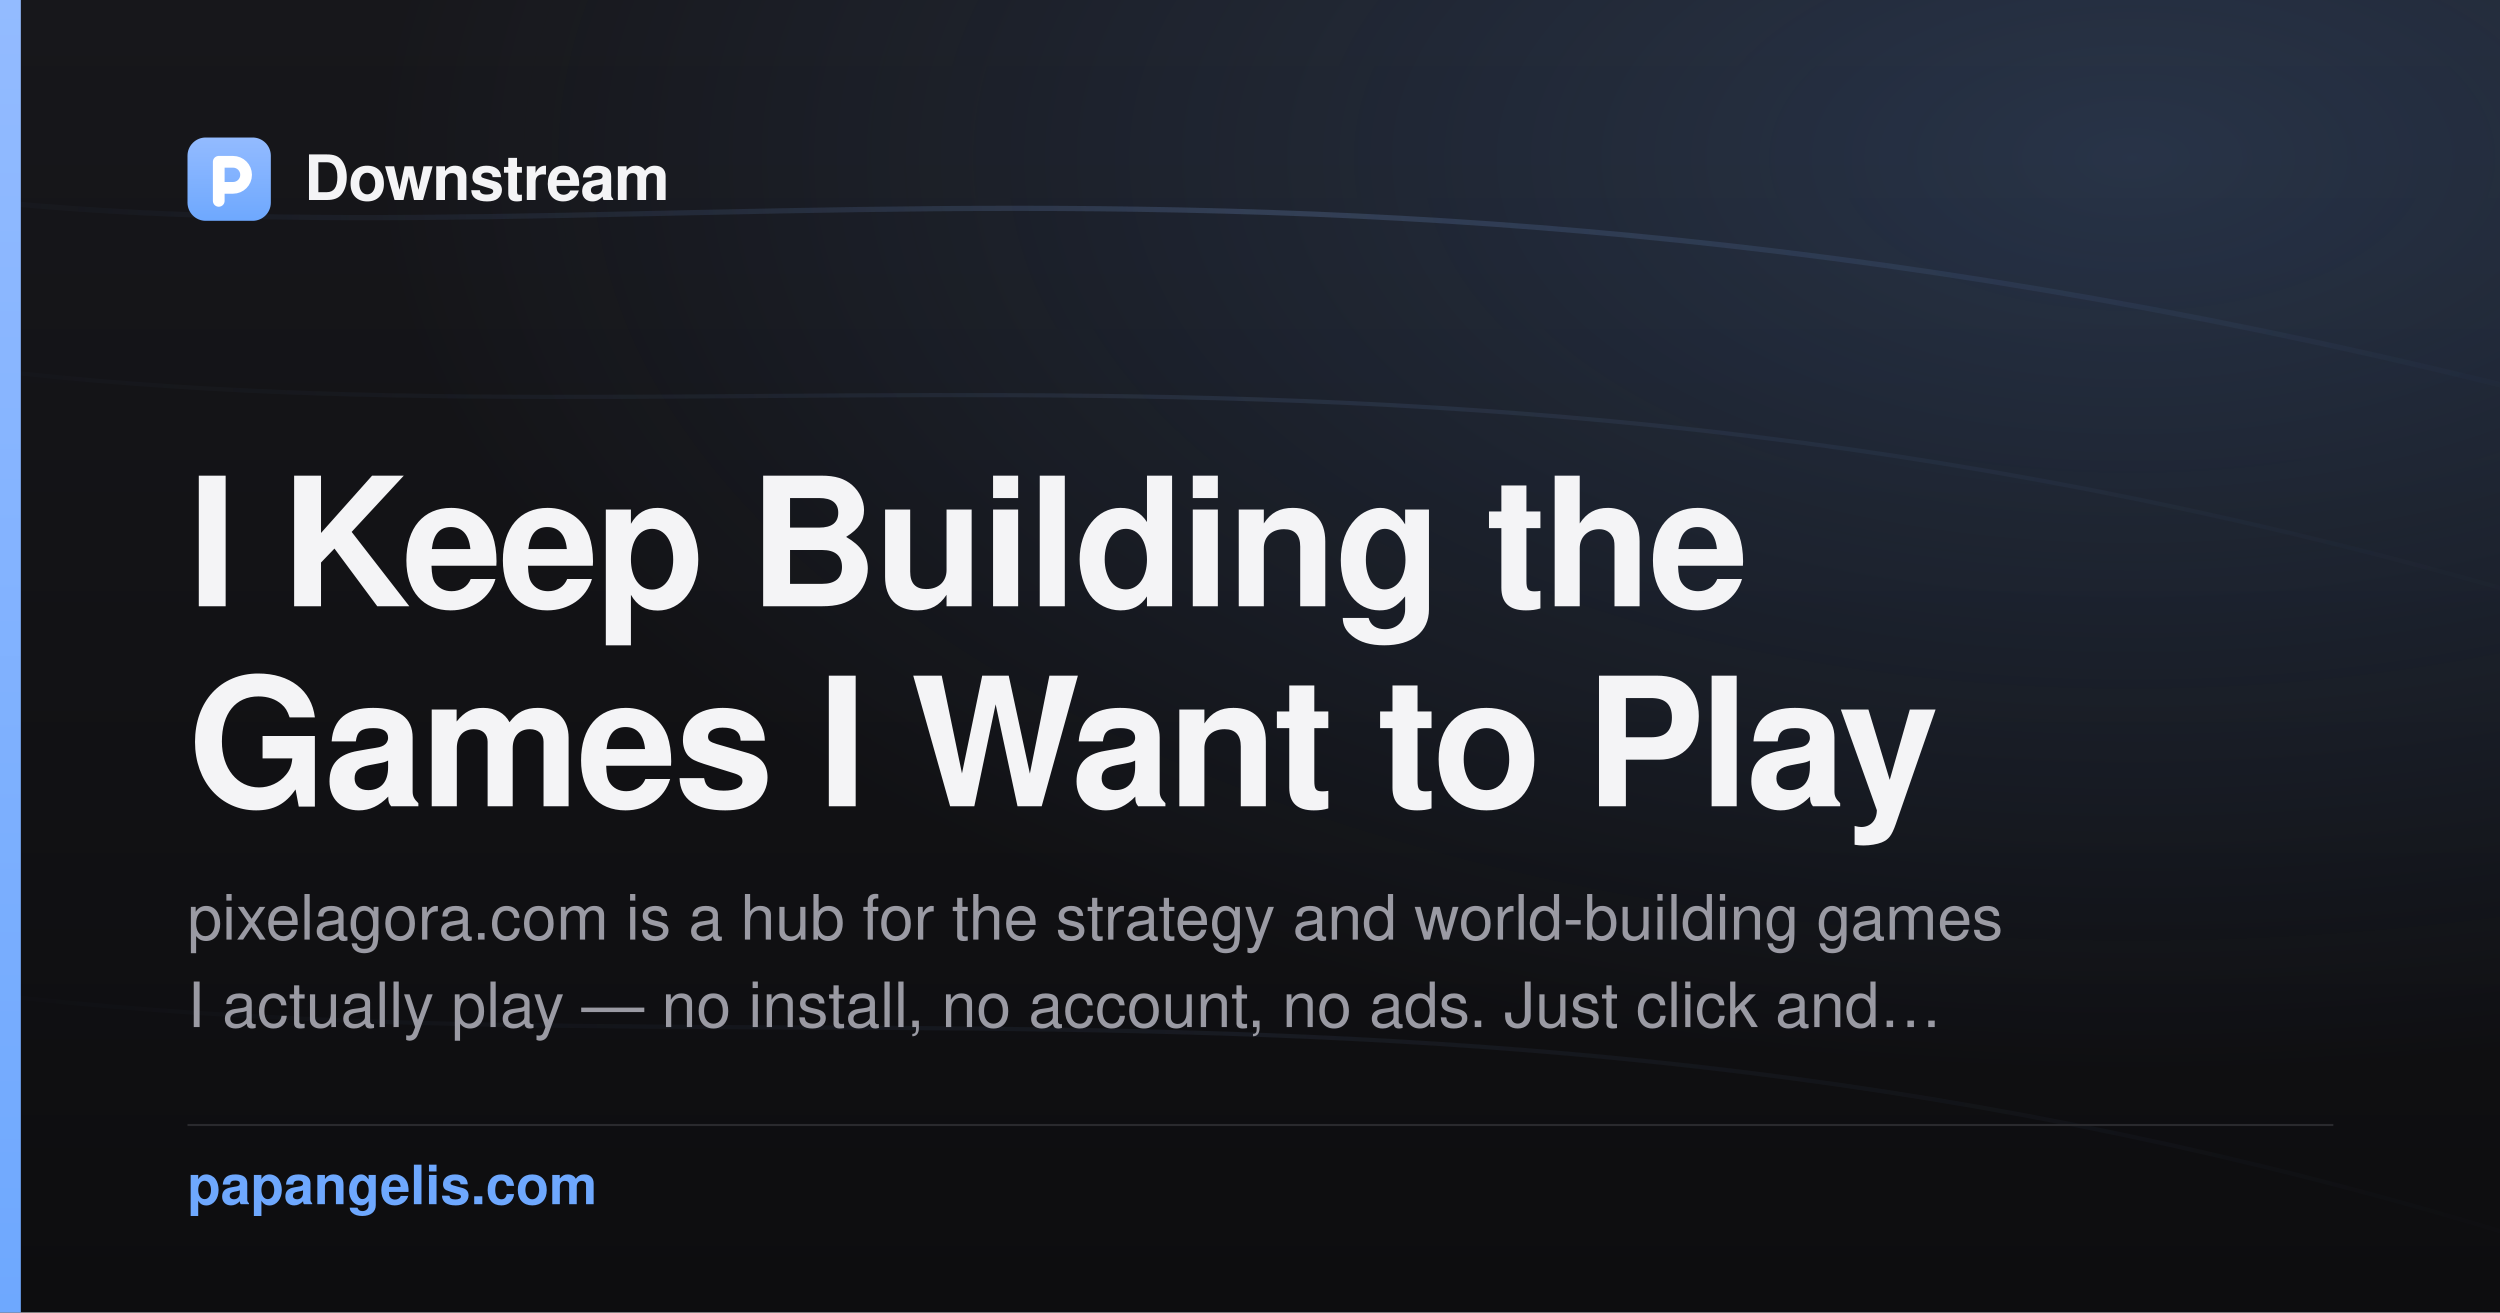
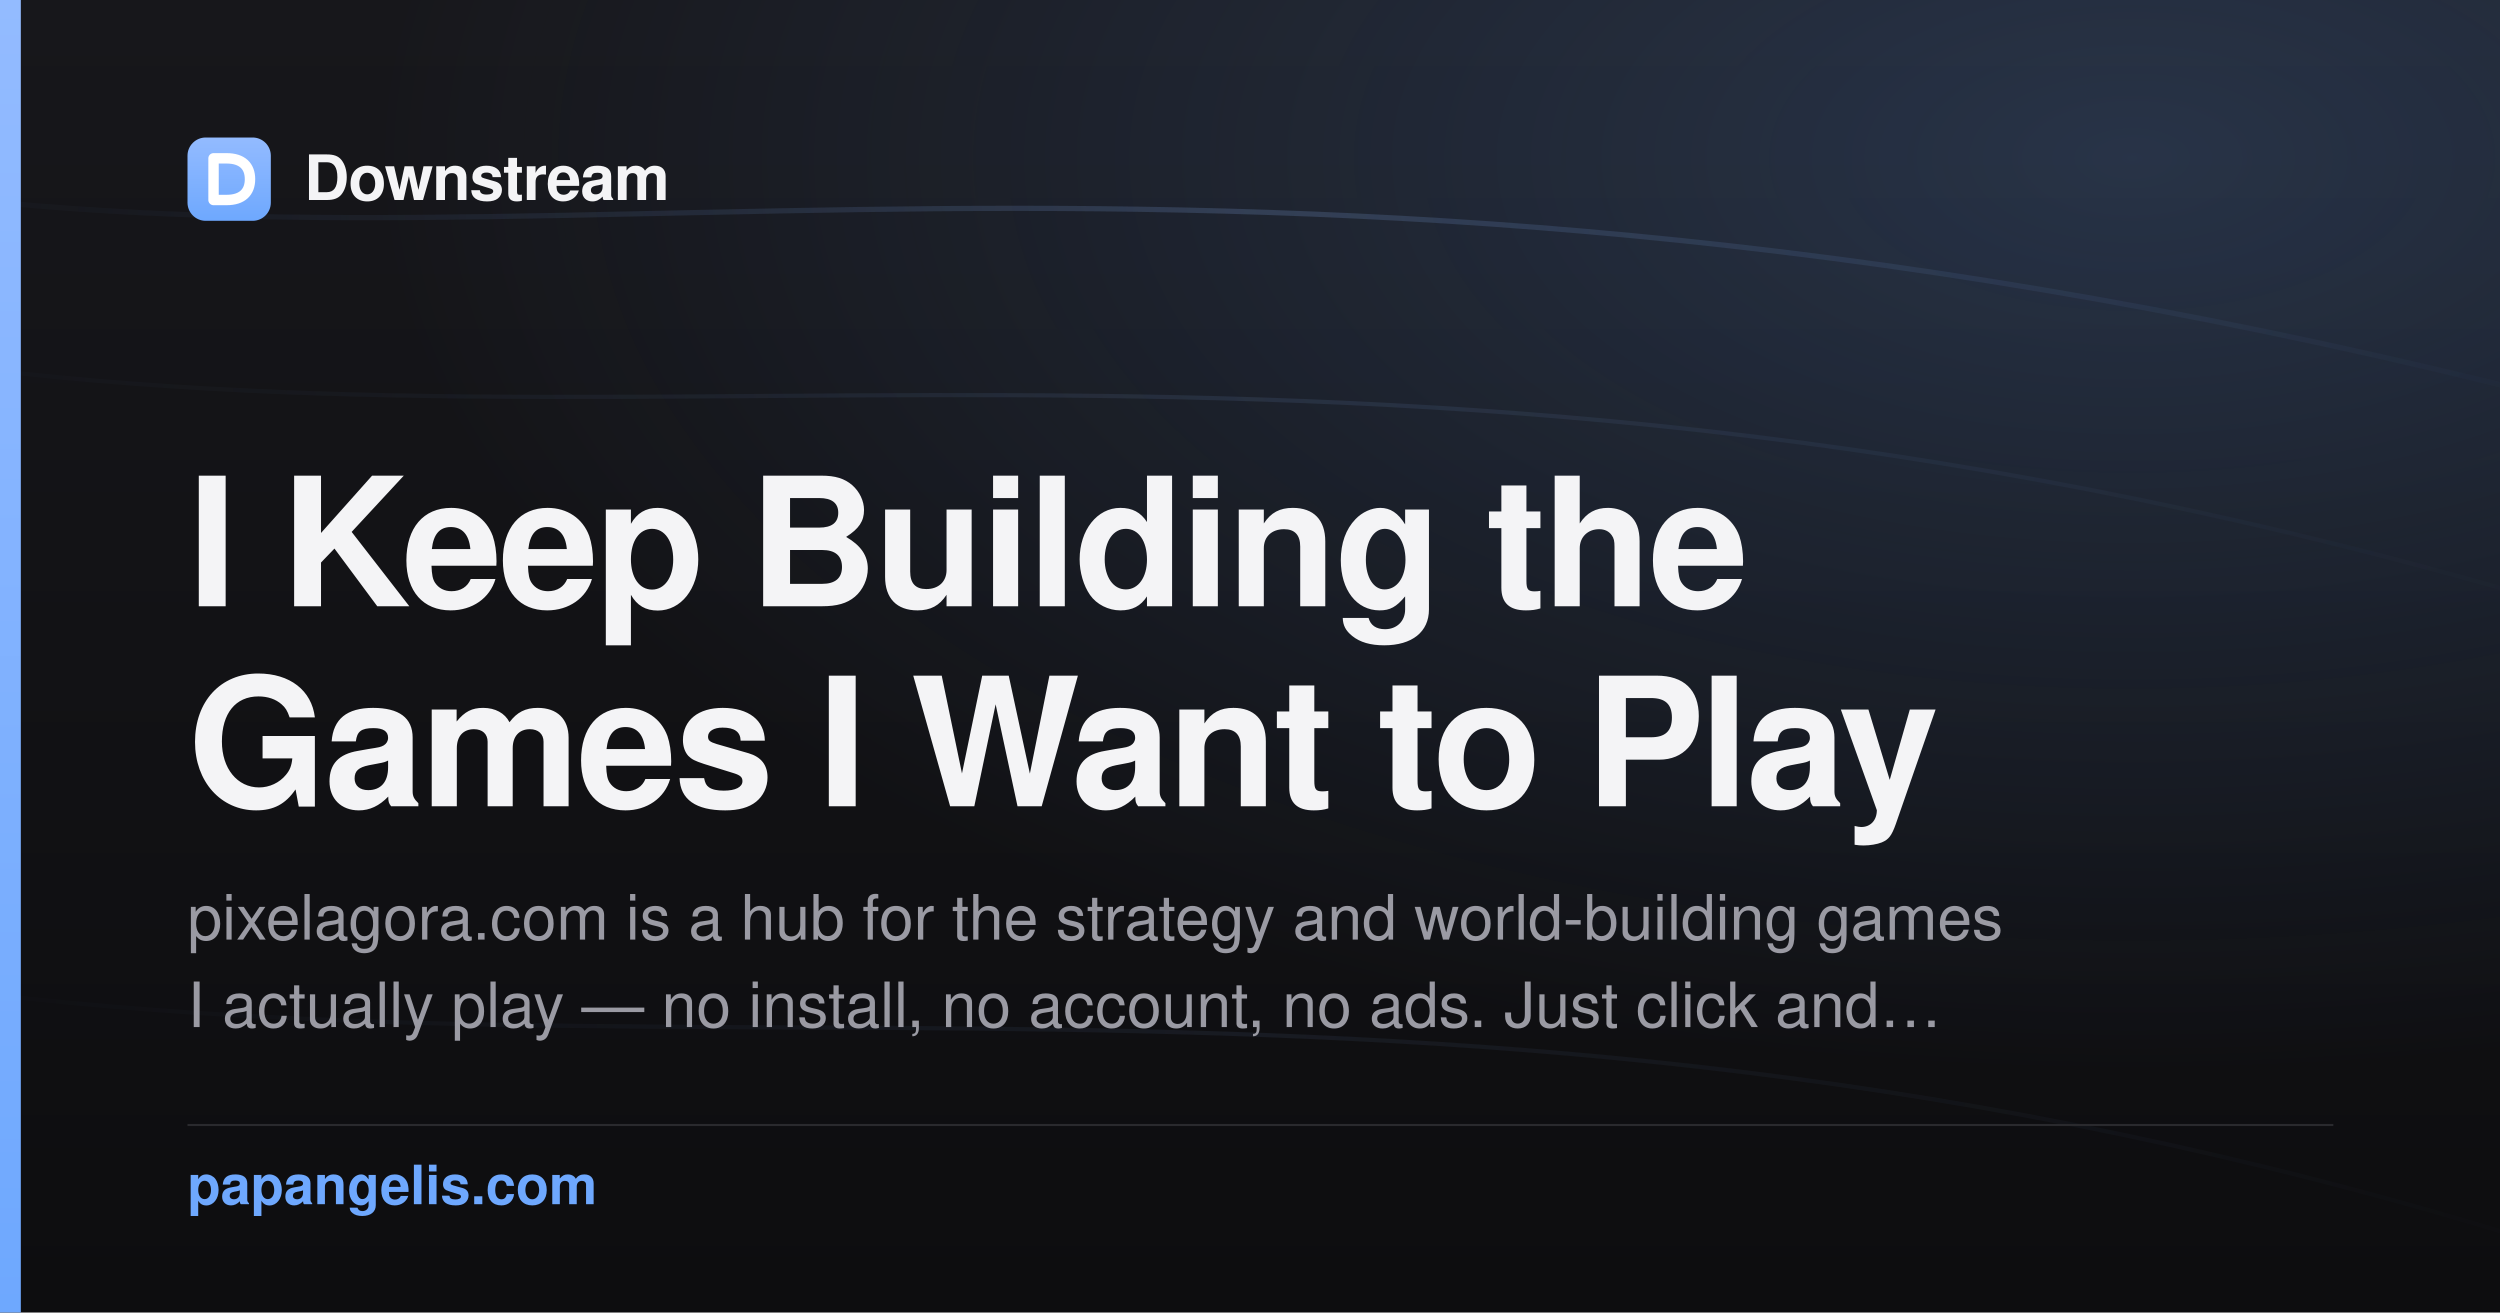
<svg xmlns="http://www.w3.org/2000/svg" width="1200" height="630" viewBox="0 0 1200 630">
  <defs>
    <linearGradient id="bg" x1="0" y1="0" x2="0" y2="1">
      <stop offset="0" stop-color="#17171b" />
      <stop offset="1" stop-color="#0d0d0f" />
    </linearGradient>
    <radialGradient id="glow" cx="0.85" cy="0.12" r="0.7">
      <stop offset="0" stop-color="#6ea8fe" stop-opacity="0.20" />
      <stop offset="1" stop-color="#6ea8fe" stop-opacity="0" />
    </radialGradient>
    <linearGradient id="bar" x1="0" y1="0" x2="0" y2="1">
      <stop offset="0" stop-color="#93bbff" />
      <stop offset="1" stop-color="#6ea8fe" />
    </linearGradient>
    <linearGradient id="stream" x1="0" y1="0" x2="1" y2="0">
      <stop offset="0" stop-color="#6ea8fe" stop-opacity="0" />
      <stop offset="0.5" stop-color="#93bbff" />
      <stop offset="1" stop-color="#6ea8fe" stop-opacity="0" />
    </linearGradient>
  </defs>
  <g font-family="'Helvetica Neue', Helvetica, Arial, sans-serif">
    <rect width="1200" height="630" fill="url(#bg)" />
    <rect width="1200" height="630" fill="url(#glow)" />
    <path d="M -60 90 C 280 140, 620 30, 1260 200" fill="none" stroke="url(#stream)" stroke-width="2.5" stroke-opacity="0.18" />
    <path d="M -60 170 C 320 230, 680 120, 1260 300" fill="none" stroke="url(#stream)" stroke-width="2" stroke-opacity="0.1" />
    <path d="M -60 470 C 340 530, 720 430, 1260 610" fill="none" stroke="url(#stream)" stroke-width="2" stroke-opacity="0.07" />
    <rect x="0" y="0" width="10" height="630" fill="url(#bar)" />
    <g>
-       <g>
-         <rect x="90" y="66" width="40" height="40" rx="8.75" fill="url(#bar)" />
-         <path d="M 105 96.417 V 77.667 h 6.875 a 6.25 6.25 0 0 1 0 12.5 H 105" fill="none" stroke="#ffffff" stroke-width="5.625" stroke-linecap="round" stroke-linejoin="round" />
+       <g transform="translate(90 66) scale(0.625)">
+         <rect width="64" height="64" rx="14" fill="url(#bar)" />
+         <path d="M20 16 H30 C42 16 48 22 48 32 C48 42 42 48 30 48 H20 Z" fill="none" stroke="#ffffff" stroke-width="8" stroke-linejoin="round" />
      </g>
      <text x="146" y="96" font-size="30" font-weight="700" letter-spacing="-0.5" fill="#f4f4f6">Downstream</text>
    </g>
    <text x="90" y="291" font-size="86" font-weight="700" letter-spacing="-1.5" fill="#f4f4f6">I Keep Building the</text>
    <text x="90" y="387" font-size="86" font-weight="700" letter-spacing="-1.5" fill="#f4f4f6">Games I Want to Play</text>
    <text x="90" y="451" font-size="30" font-weight="400" fill="#9a9aa3">pixelagora.com is a hub for the strategy and world-building games</text>
    <text x="90" y="493" font-size="30" font-weight="400" fill="#9a9aa3">I actually play — no install, no account, no ads. Just click and…</text>
    <line x1="90" y1="540" x2="1120" y2="540" stroke="#2a2a2e" stroke-width="1" />
    <text x="90" y="578" font-size="26" font-weight="600" fill="#6ea8fe">papangelis.com</text>
  </g>
</svg>
